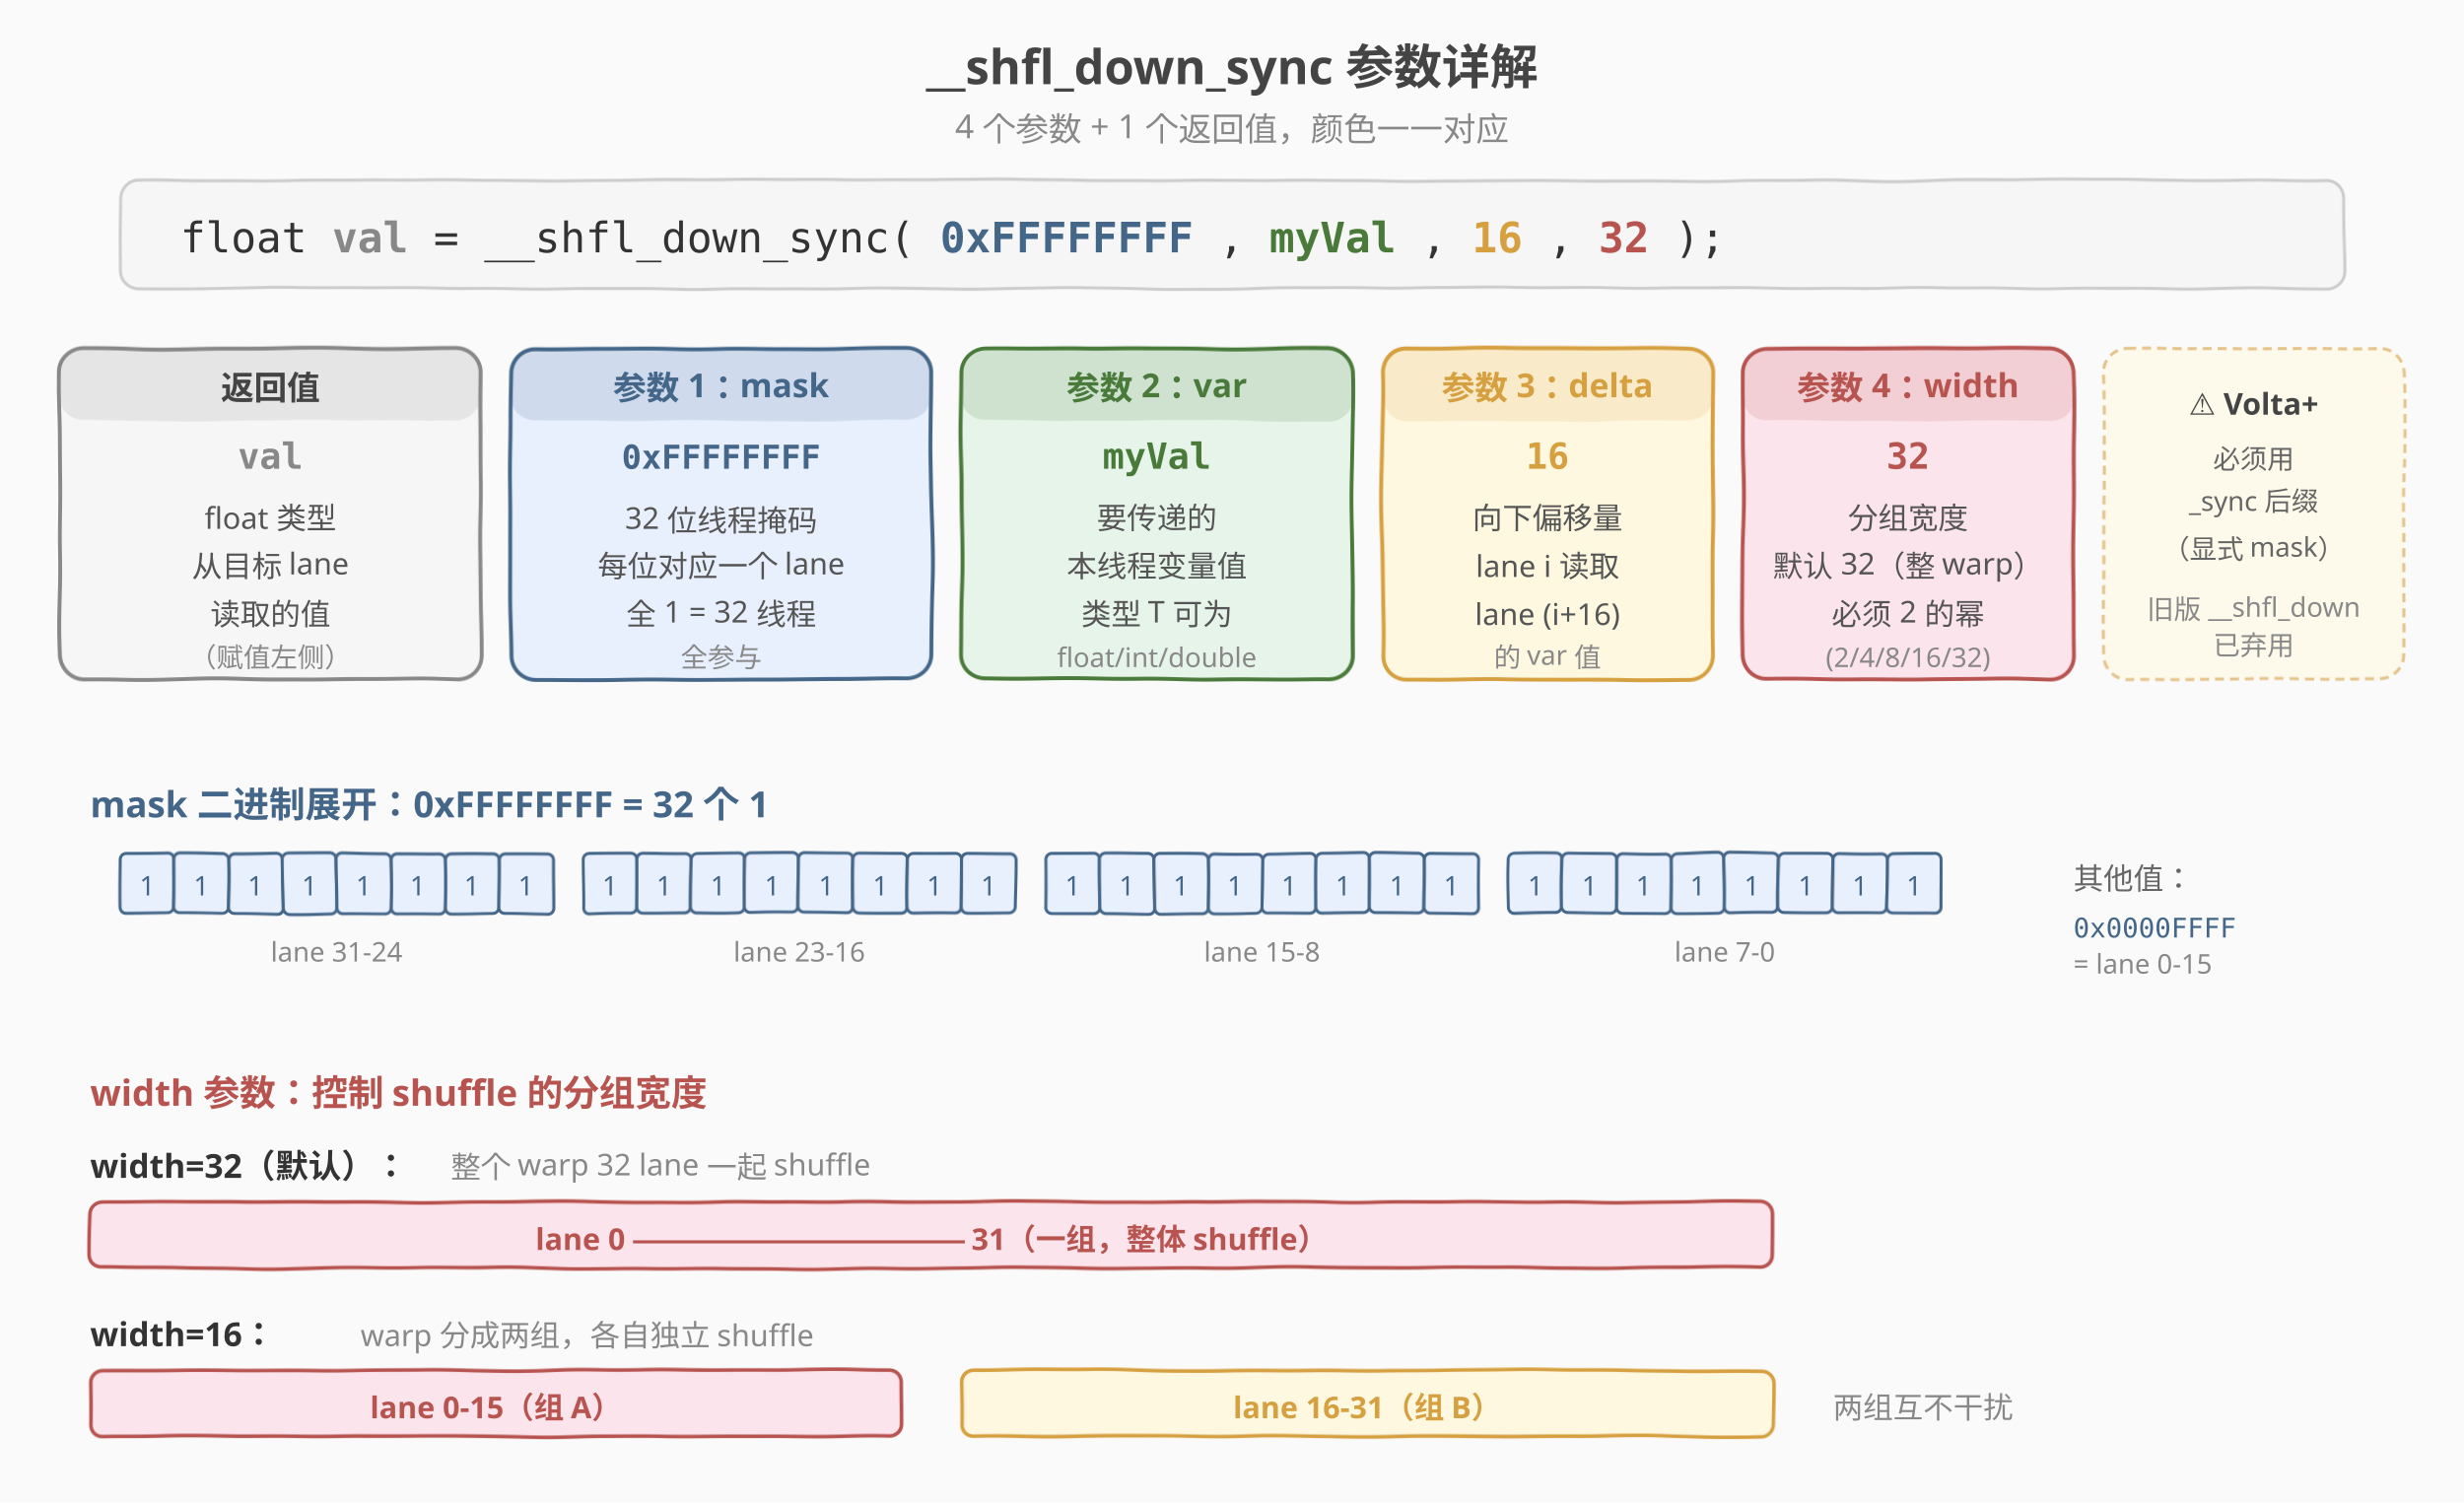
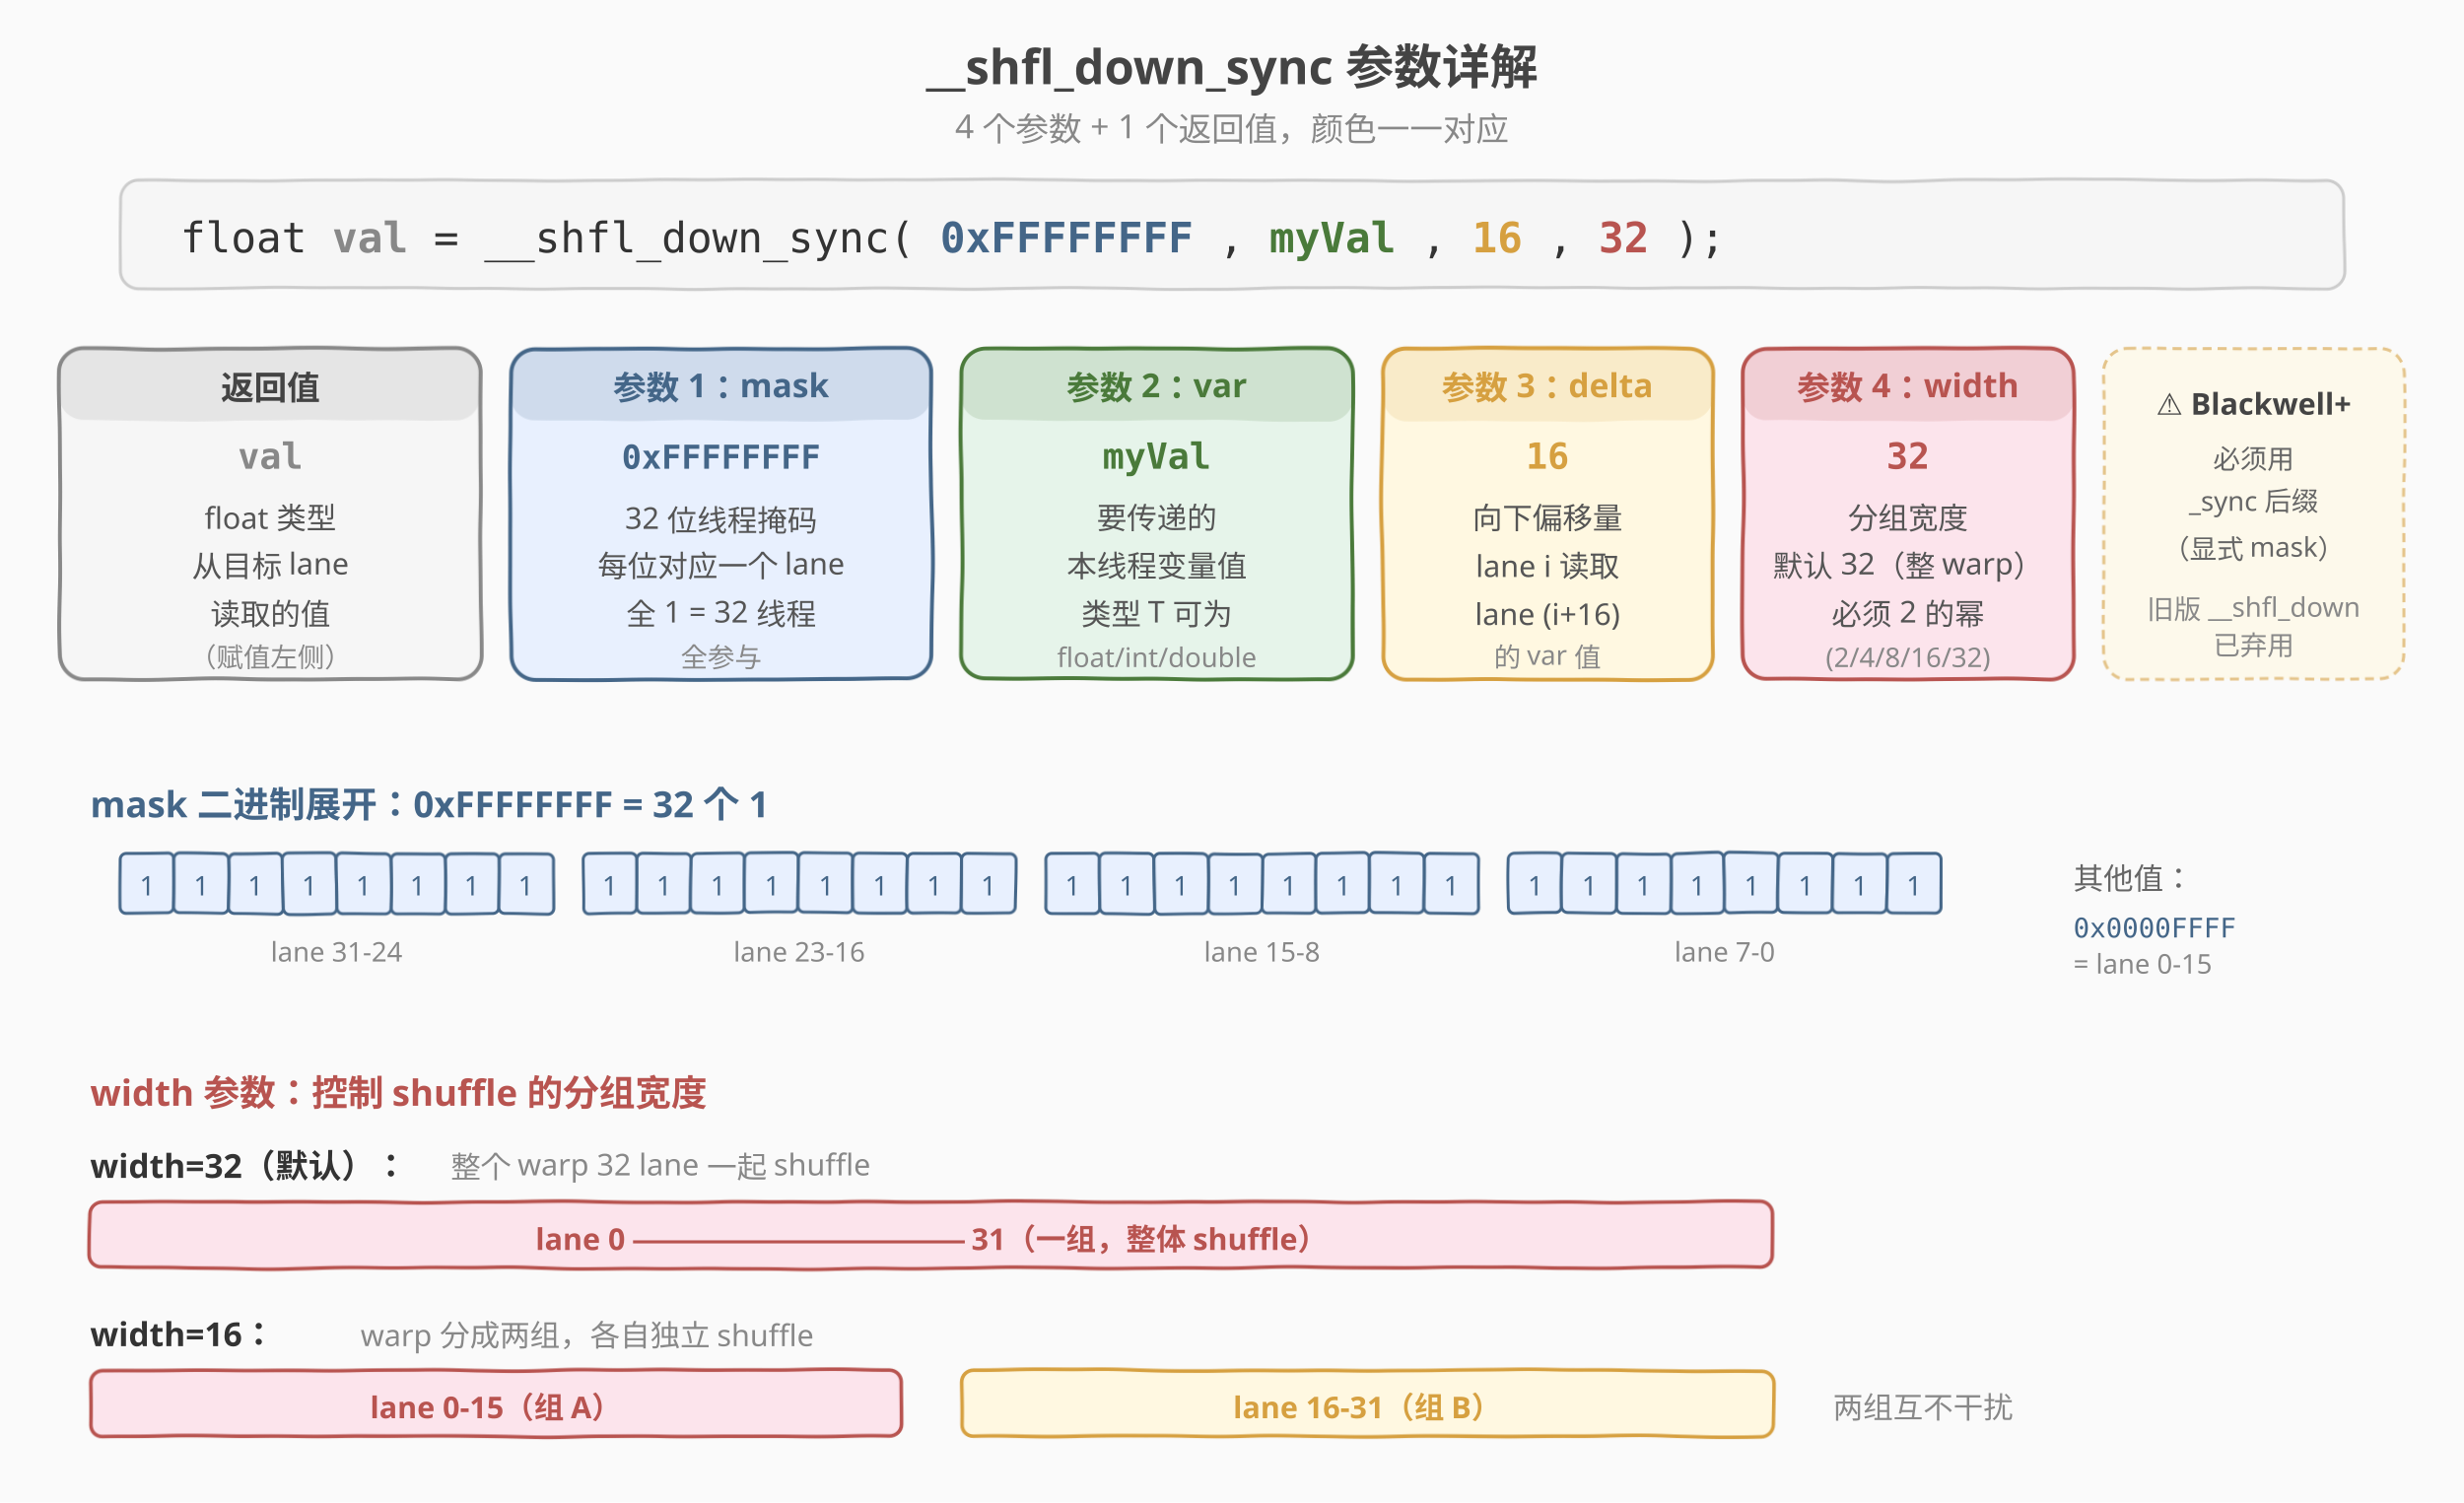
<svg xmlns="http://www.w3.org/2000/svg" viewBox="0 0 820 500" font-family="'Comic Sans MS', 'Segoe UI', 'Kaiti SC', 楷体, cursive">
  <defs>
    <filter id="rough2">
      <feTurbulence type="fractalNoise" baseFrequency="0.025" numOctaves="2" seed="7" />
      <feDisplacementMap in="SourceGraphic" scale="1.5" />
    </filter>
    <marker id="arr" markerWidth="8" markerHeight="8" refX="6" refY="4" orient="auto">
      <path d="M 0 0 L 8 4 L 0 8 z" fill="#666" />
    </marker>
  </defs>
  <rect width="820" height="500" fill="#fafafa" />
  <text x="410" y="28" text-anchor="middle" font-size="16" fill="#444" font-weight="bold">__shfl_down_sync 参数详解</text>
  <text x="410" y="46" text-anchor="middle" font-size="11" fill="#888">4 个参数 + 1 个返回值，颜色一一对应</text>
  <rect x="40" y="60" width="740" height="36" fill="#f6f6f6" stroke="#ccc" stroke-width="1" rx="6" filter="url(#rough2)" />
  <text x="60" y="84" font-family="monospace" font-size="14" fill="#333">
    <tspan>float </tspan>
    <tspan fill="#888" font-weight="bold">val</tspan>
    <tspan> = __shfl_down_sync(</tspan>
    <tspan fill="#446688" font-weight="bold">0xFFFFFFFF</tspan>
    <tspan>, </tspan>
    <tspan fill="#4a7a3a" font-weight="bold">myVal</tspan>
    <tspan>, </tspan>
    <tspan fill="#d6a040" font-weight="bold">16</tspan>
    <tspan>, </tspan>
    <tspan fill="#b85450" font-weight="bold">32</tspan>
    <tspan>);</tspan>
  </text>
  <line x1="75" y1="96" x2="75" y2="116" stroke="#888" stroke-width="1.2" stroke-dasharray="3,2" filter="url(#rough2)" />
  <rect x="20" y="116" width="140" height="110" fill="#f6f6f6" stroke="#888" stroke-width="1.3" rx="8" filter="url(#rough2)" />
  <rect x="20" y="116" width="140" height="24" fill="#888" opacity="0.15" rx="8" filter="url(#rough2)" />
  <text x="90" y="133" text-anchor="middle" font-size="11" fill="#444" font-weight="bold">返回值</text>
  <text x="90" y="156" text-anchor="middle" font-family="monospace" font-size="12" fill="#888" font-weight="bold">val</text>
  <text x="90" y="176" text-anchor="middle" font-size="10" fill="#555">float 类型</text>
  <text x="90" y="192" text-anchor="middle" font-size="10" fill="#555">从目标 lane</text>
  <text x="90" y="208" text-anchor="middle" font-size="10" fill="#555">读取的值</text>
  <text x="90" y="222" text-anchor="middle" font-size="9" fill="#888">（赋值左侧）</text>
  <line x1="235" y1="96" x2="235" y2="116" stroke="#446688" stroke-width="1.2" stroke-dasharray="3,2" filter="url(#rough2)" />
  <rect x="170" y="116" width="140" height="110" fill="#e8f0fe" stroke="#446688" stroke-width="1.3" rx="8" filter="url(#rough2)" />
  <rect x="170" y="116" width="140" height="24" fill="#446688" opacity="0.15" rx="8" filter="url(#rough2)" />
  <text x="240" y="133" text-anchor="middle" font-size="11" fill="#446688" font-weight="bold">参数 1：mask</text>
  <text x="240" y="156" text-anchor="middle" font-family="monospace" font-size="11" fill="#446688" font-weight="bold">0xFFFFFFFF</text>
  <text x="240" y="176" text-anchor="middle" font-size="10" fill="#555">32 位线程掩码</text>
  <text x="240" y="192" text-anchor="middle" font-size="10" fill="#555">每位对应一个 lane</text>
  <text x="240" y="208" text-anchor="middle" font-size="10" fill="#555">全 1 = 32 线程</text>
  <text x="240" y="222" text-anchor="middle" font-size="9" fill="#888">全参与</text>
  <line x1="385" y1="96" x2="385" y2="116" stroke="#4a7a3a" stroke-width="1.2" stroke-dasharray="3,2" filter="url(#rough2)" />
  <rect x="320" y="116" width="130" height="110" fill="#e6f4ea" stroke="#4a7a3a" stroke-width="1.3" rx="8" filter="url(#rough2)" />
  <rect x="320" y="116" width="130" height="24" fill="#4a7a3a" opacity="0.15" rx="8" filter="url(#rough2)" />
  <text x="385" y="133" text-anchor="middle" font-size="11" fill="#4a7a3a" font-weight="bold">参数 2：var</text>
  <text x="385" y="156" text-anchor="middle" font-family="monospace" font-size="12" fill="#4a7a3a" font-weight="bold">myVal</text>
  <text x="385" y="176" text-anchor="middle" font-size="10" fill="#555">要传递的</text>
  <text x="385" y="192" text-anchor="middle" font-size="10" fill="#555">本线程变量值</text>
  <text x="385" y="208" text-anchor="middle" font-size="10" fill="#555">类型 T 可为</text>
  <text x="385" y="222" text-anchor="middle" font-size="9" fill="#888">float/int/double</text>
  <line x1="515" y1="96" x2="515" y2="116" stroke="#d6a040" stroke-width="1.2" stroke-dasharray="3,2" filter="url(#rough2)" />
  <rect x="460" y="116" width="110" height="110" fill="#fff8e1" stroke="#d6a040" stroke-width="1.3" rx="8" filter="url(#rough2)" />
  <rect x="460" y="116" width="110" height="24" fill="#d6a040" opacity="0.15" rx="8" filter="url(#rough2)" />
  <text x="515" y="133" text-anchor="middle" font-size="11" fill="#d6a040" font-weight="bold">参数 3：delta</text>
  <text x="515" y="156" text-anchor="middle" font-family="monospace" font-size="12" fill="#d6a040" font-weight="bold">16</text>
  <text x="515" y="176" text-anchor="middle" font-size="10" fill="#555">向下偏移量</text>
  <text x="515" y="192" text-anchor="middle" font-size="10" fill="#555">lane i 读取</text>
  <text x="515" y="208" text-anchor="middle" font-size="10" fill="#555">lane (i+16)</text>
  <text x="515" y="222" text-anchor="middle" font-size="9" fill="#888">的 var 值</text>
  <line x1="635" y1="96" x2="635" y2="116" stroke="#b85450" stroke-width="1.2" stroke-dasharray="3,2" filter="url(#rough2)" />
  <rect x="580" y="116" width="110" height="110" fill="#fce4ec" stroke="#b85450" stroke-width="1.3" rx="8" filter="url(#rough2)" />
  <rect x="580" y="116" width="110" height="24" fill="#b85450" opacity="0.15" rx="8" filter="url(#rough2)" />
  <text x="635" y="133" text-anchor="middle" font-size="11" fill="#b85450" font-weight="bold">参数 4：width</text>
  <text x="635" y="156" text-anchor="middle" font-family="monospace" font-size="12" fill="#b85450" font-weight="bold">32</text>
  <text x="635" y="176" text-anchor="middle" font-size="10" fill="#555">分组宽度</text>
  <text x="635" y="192" text-anchor="middle" font-size="10" fill="#555">默认 32（整 warp）</text>
  <text x="635" y="208" text-anchor="middle" font-size="10" fill="#555">必须 2 的幂</text>
  <text x="635" y="222" text-anchor="middle" font-size="9" fill="#888">(2/4/8/16/32)</text>
  <rect x="700" y="116" width="100" height="110" fill="#fff8e1" stroke="#d6a040" stroke-width="1" stroke-dasharray="3,2" rx="8" filter="url(#rough2)" opacity="0.6" />
-   <text x="750" y="138" text-anchor="middle" font-size="10" fill="#444" font-weight="bold">⚠️ Volta+</text>
+   <text x="750" y="138" text-anchor="middle" font-size="10" fill="#444" font-weight="bold">⚠️ Blackwell+</text>
  <text x="750" y="156" text-anchor="middle" font-size="9" fill="#666">必须用</text>
  <text x="750" y="170" text-anchor="middle" font-size="9" fill="#666">_sync 后缀</text>
  <text x="750" y="186" text-anchor="middle" font-size="9" fill="#666">（显式 mask）</text>
  <text x="750" y="206" text-anchor="middle" font-size="9" fill="#888">旧版 __shfl_down</text>
  <text x="750" y="218" text-anchor="middle" font-size="9" fill="#888">已弃用</text>
  <line x1="20" y1="248" x2="800" y2="248" stroke="#eee" stroke-width="1" filter="url(#rough2)" />
  <text x="30" y="272" font-size="12" fill="#446688" font-weight="bold">mask 二进制展开：0xFFFFFFFF = 32 个 1</text>
  <g font-size="9" fill="#446688">
    <g>
      <rect x="40" y="284" width="18" height="20" fill="#e8f0fe" stroke="#446688" stroke-width="1" rx="2" filter="url(#rough2)" />
      <text x="49" y="298" text-anchor="middle">1</text>
      <rect x="58" y="284" width="18" height="20" fill="#e8f0fe" stroke="#446688" stroke-width="1" rx="2" filter="url(#rough2)" />
      <text x="67" y="298" text-anchor="middle">1</text>
      <rect x="76" y="284" width="18" height="20" fill="#e8f0fe" stroke="#446688" stroke-width="1" rx="2" filter="url(#rough2)" />
      <text x="85" y="298" text-anchor="middle">1</text>
      <rect x="94" y="284" width="18" height="20" fill="#e8f0fe" stroke="#446688" stroke-width="1" rx="2" filter="url(#rough2)" />
      <text x="103" y="298" text-anchor="middle">1</text>
      <rect x="112" y="284" width="18" height="20" fill="#e8f0fe" stroke="#446688" stroke-width="1" rx="2" filter="url(#rough2)" />
      <text x="121" y="298" text-anchor="middle">1</text>
      <rect x="130" y="284" width="18" height="20" fill="#e8f0fe" stroke="#446688" stroke-width="1" rx="2" filter="url(#rough2)" />
      <text x="139" y="298" text-anchor="middle">1</text>
      <rect x="148" y="284" width="18" height="20" fill="#e8f0fe" stroke="#446688" stroke-width="1" rx="2" filter="url(#rough2)" />
      <text x="157" y="298" text-anchor="middle">1</text>
      <rect x="166" y="284" width="18" height="20" fill="#e8f0fe" stroke="#446688" stroke-width="1" rx="2" filter="url(#rough2)" />
      <text x="175" y="298" text-anchor="middle">1</text>
    </g>
    <text x="112" y="320" text-anchor="middle" font-size="9" fill="#888">lane 31-24</text>
    <g>
      <rect x="194" y="284" width="18" height="20" fill="#e8f0fe" stroke="#446688" stroke-width="1" rx="2" filter="url(#rough2)" />
      <text x="203" y="298" text-anchor="middle">1</text>
      <rect x="212" y="284" width="18" height="20" fill="#e8f0fe" stroke="#446688" stroke-width="1" rx="2" filter="url(#rough2)" />
      <text x="221" y="298" text-anchor="middle">1</text>
      <rect x="230" y="284" width="18" height="20" fill="#e8f0fe" stroke="#446688" stroke-width="1" rx="2" filter="url(#rough2)" />
      <text x="239" y="298" text-anchor="middle">1</text>
      <rect x="248" y="284" width="18" height="20" fill="#e8f0fe" stroke="#446688" stroke-width="1" rx="2" filter="url(#rough2)" />
      <text x="257" y="298" text-anchor="middle">1</text>
      <rect x="266" y="284" width="18" height="20" fill="#e8f0fe" stroke="#446688" stroke-width="1" rx="2" filter="url(#rough2)" />
      <text x="275" y="298" text-anchor="middle">1</text>
      <rect x="284" y="284" width="18" height="20" fill="#e8f0fe" stroke="#446688" stroke-width="1" rx="2" filter="url(#rough2)" />
      <text x="293" y="298" text-anchor="middle">1</text>
      <rect x="302" y="284" width="18" height="20" fill="#e8f0fe" stroke="#446688" stroke-width="1" rx="2" filter="url(#rough2)" />
      <text x="311" y="298" text-anchor="middle">1</text>
      <rect x="320" y="284" width="18" height="20" fill="#e8f0fe" stroke="#446688" stroke-width="1" rx="2" filter="url(#rough2)" />
      <text x="329" y="298" text-anchor="middle">1</text>
    </g>
    <text x="266" y="320" text-anchor="middle" font-size="9" fill="#888">lane 23-16</text>
    <g>
      <rect x="348" y="284" width="18" height="20" fill="#e8f0fe" stroke="#446688" stroke-width="1" rx="2" filter="url(#rough2)" />
      <text x="357" y="298" text-anchor="middle">1</text>
      <rect x="366" y="284" width="18" height="20" fill="#e8f0fe" stroke="#446688" stroke-width="1" rx="2" filter="url(#rough2)" />
      <text x="375" y="298" text-anchor="middle">1</text>
      <rect x="384" y="284" width="18" height="20" fill="#e8f0fe" stroke="#446688" stroke-width="1" rx="2" filter="url(#rough2)" />
      <text x="393" y="298" text-anchor="middle">1</text>
      <rect x="402" y="284" width="18" height="20" fill="#e8f0fe" stroke="#446688" stroke-width="1" rx="2" filter="url(#rough2)" />
      <text x="411" y="298" text-anchor="middle">1</text>
      <rect x="420" y="284" width="18" height="20" fill="#e8f0fe" stroke="#446688" stroke-width="1" rx="2" filter="url(#rough2)" />
      <text x="429" y="298" text-anchor="middle">1</text>
      <rect x="438" y="284" width="18" height="20" fill="#e8f0fe" stroke="#446688" stroke-width="1" rx="2" filter="url(#rough2)" />
      <text x="447" y="298" text-anchor="middle">1</text>
      <rect x="456" y="284" width="18" height="20" fill="#e8f0fe" stroke="#446688" stroke-width="1" rx="2" filter="url(#rough2)" />
      <text x="465" y="298" text-anchor="middle">1</text>
      <rect x="474" y="284" width="18" height="20" fill="#e8f0fe" stroke="#446688" stroke-width="1" rx="2" filter="url(#rough2)" />
      <text x="483" y="298" text-anchor="middle">1</text>
    </g>
    <text x="420" y="320" text-anchor="middle" font-size="9" fill="#888">lane 15-8</text>
    <g>
      <rect x="502" y="284" width="18" height="20" fill="#e8f0fe" stroke="#446688" stroke-width="1" rx="2" filter="url(#rough2)" />
      <text x="511" y="298" text-anchor="middle">1</text>
      <rect x="520" y="284" width="18" height="20" fill="#e8f0fe" stroke="#446688" stroke-width="1" rx="2" filter="url(#rough2)" />
      <text x="529" y="298" text-anchor="middle">1</text>
      <rect x="538" y="284" width="18" height="20" fill="#e8f0fe" stroke="#446688" stroke-width="1" rx="2" filter="url(#rough2)" />
      <text x="547" y="298" text-anchor="middle">1</text>
      <rect x="556" y="284" width="18" height="20" fill="#e8f0fe" stroke="#446688" stroke-width="1" rx="2" filter="url(#rough2)" />
      <text x="565" y="298" text-anchor="middle">1</text>
      <rect x="574" y="284" width="18" height="20" fill="#e8f0fe" stroke="#446688" stroke-width="1" rx="2" filter="url(#rough2)" />
      <text x="583" y="298" text-anchor="middle">1</text>
      <rect x="592" y="284" width="18" height="20" fill="#e8f0fe" stroke="#446688" stroke-width="1" rx="2" filter="url(#rough2)" />
      <text x="601" y="298" text-anchor="middle">1</text>
      <rect x="610" y="284" width="18" height="20" fill="#e8f0fe" stroke="#446688" stroke-width="1" rx="2" filter="url(#rough2)" />
      <text x="619" y="298" text-anchor="middle">1</text>
      <rect x="628" y="284" width="18" height="20" fill="#e8f0fe" stroke="#446688" stroke-width="1" rx="2" filter="url(#rough2)" />
      <text x="637" y="298" text-anchor="middle">1</text>
    </g>
    <text x="574" y="320" text-anchor="middle" font-size="9" fill="#888">lane 7-0</text>
    <text x="690" y="296" font-size="10" fill="#666">其他值：</text>
    <text x="690" y="312" font-family="monospace" font-size="9" fill="#446688">0x0000FFFF</text>
    <text x="690" y="324" font-size="9" fill="#888">= lane 0-15</text>
  </g>
  <line x1="20" y1="344" x2="800" y2="344" stroke="#eee" stroke-width="1" filter="url(#rough2)" />
  <text x="30" y="368" font-size="12" fill="#b85450" font-weight="bold">width 参数：控制 shuffle 的分组宽度</text>
  <text x="30" y="392" font-size="11" fill="#333" font-weight="bold">width=32（默认）：</text>
  <text x="150" y="392" font-size="10" fill="#888">整个 warp 32 lane 一起 shuffle</text>
  <rect x="30" y="400" width="560" height="22" fill="#fce4ec" stroke="#b85450" stroke-width="1.2" rx="4" filter="url(#rough2)" />
  <text x="310" y="416" text-anchor="middle" font-size="10" fill="#b85450" font-weight="bold">lane 0 ─────────── 31（一组，整体 shuffle）</text>
  <text x="30" y="448" font-size="11" fill="#333" font-weight="bold">width=16：</text>
  <text x="120" y="448" font-size="10" fill="#888">warp 分成两组，各自独立 shuffle</text>
  <rect x="30" y="456" width="270" height="22" fill="#fce4ec" stroke="#b85450" stroke-width="1.2" rx="4" filter="url(#rough2)" />
  <text x="165" y="472" text-anchor="middle" font-size="10" fill="#b85450" font-weight="bold">lane 0-15（组 A）</text>
  <rect x="320" y="456" width="270" height="22" fill="#fff8e1" stroke="#d6a040" stroke-width="1.2" rx="4" filter="url(#rough2)" />
  <text x="455" y="472" text-anchor="middle" font-size="10" fill="#d6a040" font-weight="bold">lane 16-31（组 B）</text>
  <text x="610" y="472" font-size="10" fill="#888">两组互不干扰</text>
</svg>
